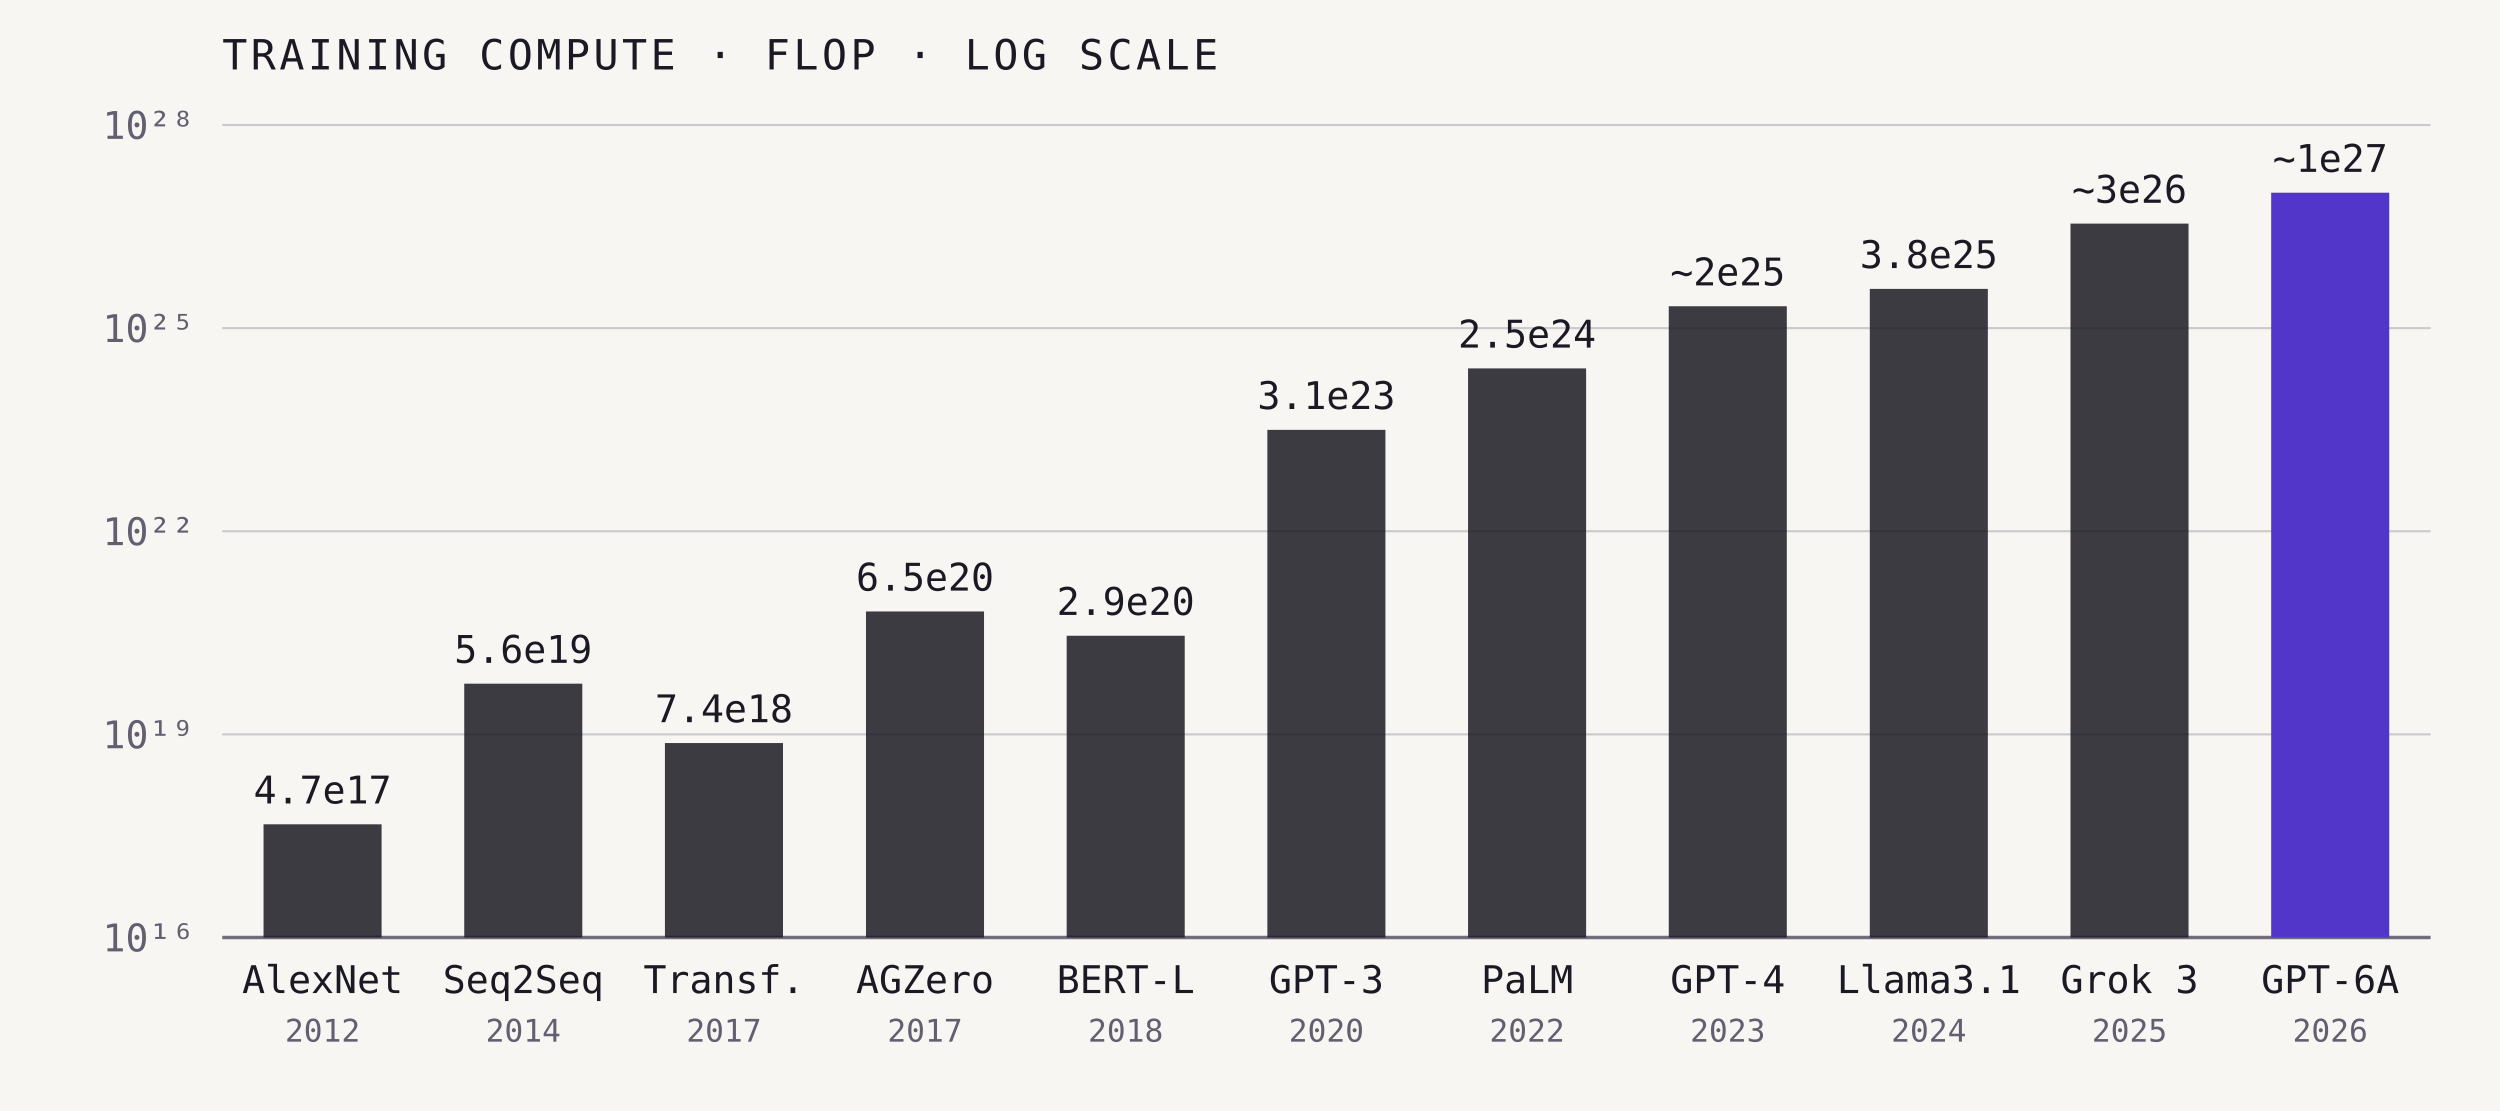
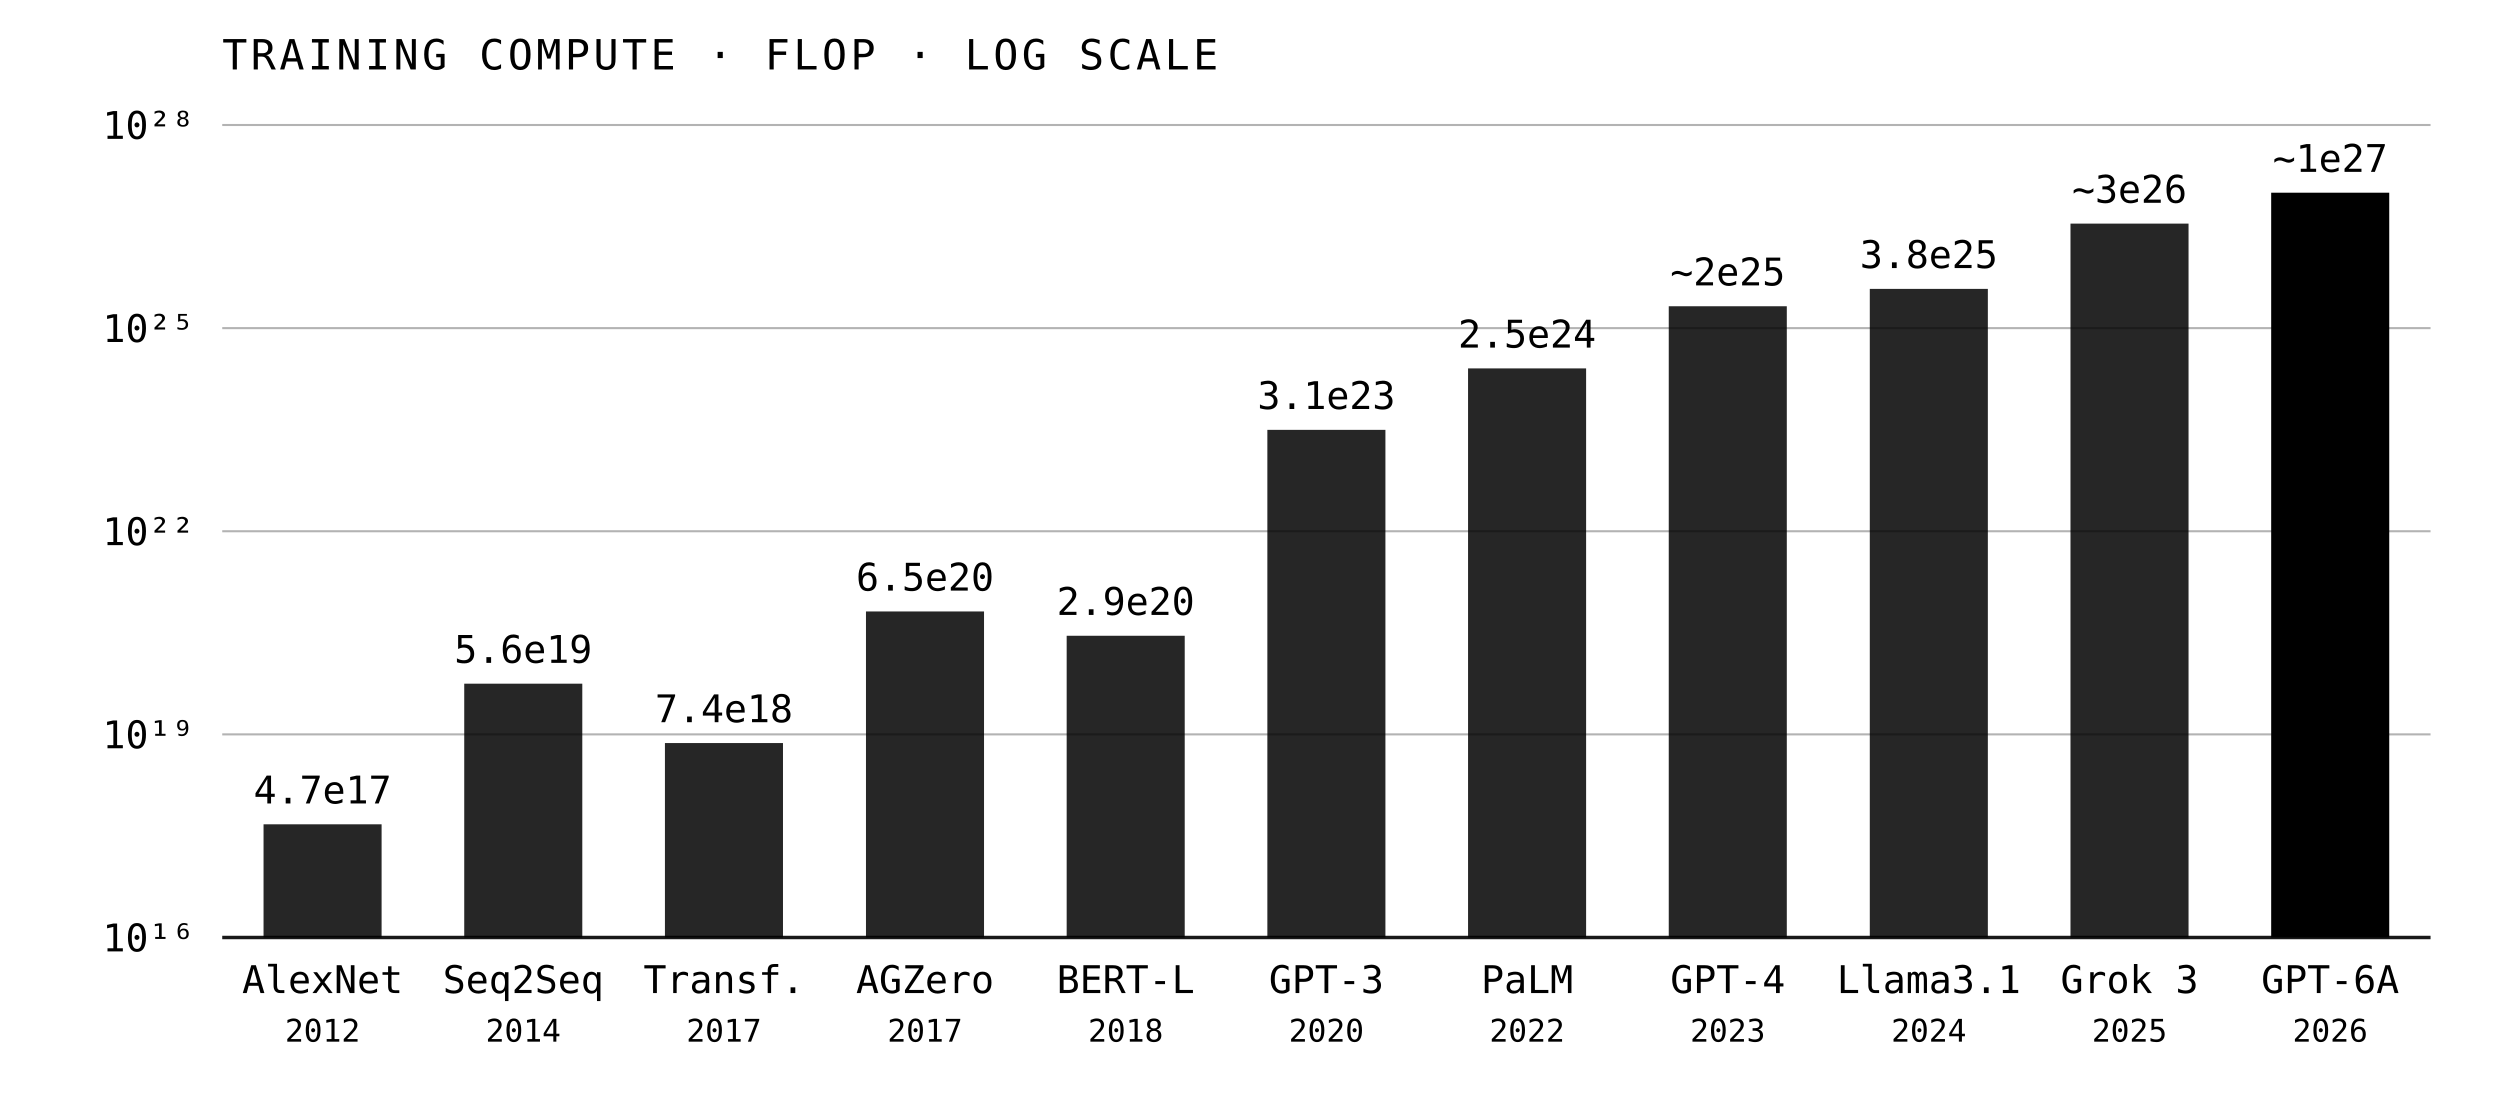
<svg xmlns="http://www.w3.org/2000/svg" viewBox="0 0 720 320" role="img" aria-labelledby="t d">
-   <rect width="720" height="320" fill="#f7f6f2" />
-   <g font-family="ui-monospace, Menlo, Consolas, monospace" font-size="11" fill="#625f70">
-     <line x1="64" x2="700" y1="270.0" y2="270.0" stroke="#625f70" stroke-opacity="0.9" stroke-width="1" />
-     <text x="56" y="274.0" text-anchor="end">10¹⁶</text>
-     <line x1="64" x2="700" y1="211.5" y2="211.5" stroke="#625f70" stroke-opacity="0.3" stroke-width="0.6" />
-     <text x="56" y="215.5" text-anchor="end">10¹⁹</text>
-     <line x1="64" x2="700" y1="153.0" y2="153.0" stroke="#625f70" stroke-opacity="0.3" stroke-width="0.6" />
-     <text x="56" y="157.0" text-anchor="end">10²²</text>
-     <line x1="64" x2="700" y1="94.5" y2="94.5" stroke="#625f70" stroke-opacity="0.3" stroke-width="0.6" />
-     <text x="56" y="98.5" text-anchor="end">10²⁵</text>
-     <line x1="64" x2="700" y1="36.0" y2="36.0" stroke="#625f70" stroke-opacity="0.3" stroke-width="0.6" />
-     <text x="56" y="40.0" text-anchor="end">10²⁸</text>
-     <rect x="75.9" y="237.4" width="34" height="32.6" fill="#1b1a24" fill-opacity="0.85" />
-     <text x="92.9" y="231.4" text-anchor="middle" fill="#1b1a24">4.7e17</text>
-     <text x="92.9" y="286" text-anchor="middle" fill="#1b1a24">AlexNet</text>
-     <text x="92.9" y="300" text-anchor="middle" font-size="9">2012</text>
-     <rect x="133.7" y="196.9" width="34" height="73.1" fill="#1b1a24" fill-opacity="0.85" />
-     <text x="150.7" y="190.9" text-anchor="middle" fill="#1b1a24">5.6e19</text>
-     <text x="150.7" y="286" text-anchor="middle" fill="#1b1a24">Seq2Seq</text>
-     <text x="150.7" y="300" text-anchor="middle" font-size="9">2014</text>
-     <rect x="191.5" y="214.0" width="34" height="56.0" fill="#1b1a24" fill-opacity="0.85" />
-     <text x="208.5" y="208.0" text-anchor="middle" fill="#1b1a24">7.4e18</text>
-     <text x="208.5" y="286" text-anchor="middle" fill="#1b1a24">Transf.</text>
-     <text x="208.5" y="300" text-anchor="middle" font-size="9">2017</text>
-     <rect x="249.4" y="176.1" width="34" height="93.9" fill="#1b1a24" fill-opacity="0.85" />
-     <text x="266.4" y="170.1" text-anchor="middle" fill="#1b1a24">6.5e20</text>
-     <text x="266.4" y="286" text-anchor="middle" fill="#1b1a24">AGZero</text>
-     <text x="266.4" y="300" text-anchor="middle" font-size="9">2017</text>
-     <rect x="307.2" y="183.1" width="34" height="86.9" fill="#1b1a24" fill-opacity="0.85" />
-     <text x="324.2" y="177.1" text-anchor="middle" fill="#1b1a24">2.9e20</text>
-     <text x="324.2" y="286" text-anchor="middle" fill="#1b1a24">BERT-L</text>
-     <text x="324.2" y="300" text-anchor="middle" font-size="9">2018</text>
-     <rect x="365.0" y="123.8" width="34" height="146.2" fill="#1b1a24" fill-opacity="0.85" />
-     <text x="382.0" y="117.8" text-anchor="middle" fill="#1b1a24">3.1e23</text>
-     <text x="382.0" y="286" text-anchor="middle" fill="#1b1a24">GPT-3</text>
-     <text x="382.0" y="300" text-anchor="middle" font-size="9">2020</text>
-     <rect x="422.8" y="106.1" width="34" height="163.9" fill="#1b1a24" fill-opacity="0.85" />
-     <text x="439.8" y="100.1" text-anchor="middle" fill="#1b1a24">2.5e24</text>
-     <text x="439.8" y="286" text-anchor="middle" fill="#1b1a24">PaLM</text>
-     <text x="439.8" y="300" text-anchor="middle" font-size="9">2022</text>
-     <rect x="480.6" y="88.2" width="34" height="181.8" fill="#1b1a24" fill-opacity="0.85" />
-     <text x="497.6" y="82.2" text-anchor="middle" fill="#1b1a24">~2e25</text>
-     <text x="497.6" y="286" text-anchor="middle" fill="#1b1a24">GPT-4</text>
-     <text x="497.6" y="300" text-anchor="middle" font-size="9">2023</text>
-     <rect x="538.5" y="83.2" width="34" height="186.8" fill="#1b1a24" fill-opacity="0.85" />
-     <text x="555.5" y="77.2" text-anchor="middle" fill="#1b1a24">3.8e25</text>
-     <text x="555.5" y="286" text-anchor="middle" fill="#1b1a24">Llama3.1</text>
-     <text x="555.5" y="300" text-anchor="middle" font-size="9">2024</text>
-     <rect x="596.3" y="64.4" width="34" height="205.6" fill="#1b1a24" fill-opacity="0.85" />
-     <text x="613.3" y="58.4" text-anchor="middle" fill="#1b1a24">~3e26</text>
-     <text x="613.3" y="286" text-anchor="middle" fill="#1b1a24">Grok 3</text>
-     <text x="613.3" y="300" text-anchor="middle" font-size="9">2025</text>
-     <rect x="654.1" y="55.5" width="34" height="214.5" fill="#5236c9" fill-opacity="1" />
-     <text x="671.1" y="49.5" text-anchor="middle" fill="#1b1a24">~1e27</text>
-     <text x="671.1" y="286" text-anchor="middle" fill="#1b1a24">GPT-6A</text>
-     <text x="671.1" y="300" text-anchor="middle" font-size="9">2026</text>
-     <text x="64" y="20" font-size="12" fill="#1b1a24" letter-spacing="1">TRAINING COMPUTE · FLOP · LOG SCALE</text>
+   <g font-family="ui-monospace, Menlo, Consolas, monospace" font-size="11" fill="currentColor">
+     <g class="muted">
+       <line x1="64" x2="700" y1="270.0" y2="270.0" stroke="currentColor" stroke-opacity="0.9" stroke-width="1" />
+       <text x="56" y="274.0" text-anchor="end">10¹⁶</text>
+       <line x1="64" x2="700" y1="211.5" y2="211.5" stroke="currentColor" stroke-opacity="0.3" stroke-width="0.6" />
+       <text x="56" y="215.5" text-anchor="end">10¹⁹</text>
+       <line x1="64" x2="700" y1="153.0" y2="153.0" stroke="currentColor" stroke-opacity="0.3" stroke-width="0.6" />
+       <text x="56" y="157.0" text-anchor="end">10²²</text>
+       <line x1="64" x2="700" y1="94.5" y2="94.5" stroke="currentColor" stroke-opacity="0.3" stroke-width="0.6" />
+       <text x="56" y="98.5" text-anchor="end">10²⁵</text>
+       <line x1="64" x2="700" y1="36.0" y2="36.0" stroke="currentColor" stroke-opacity="0.3" stroke-width="0.6" />
+       <text x="56" y="40.0" text-anchor="end">10²⁸</text>
+     </g>
+     <rect x="75.9" y="237.4" width="34" height="32.6" fill-opacity="0.85" />
+     <text x="92.9" y="231.4" text-anchor="middle">4.7e17</text>
+     <text x="92.9" y="286" text-anchor="middle">AlexNet</text>
+     <text x="92.9" y="300" text-anchor="middle" font-size="9" class="muted" fill="currentColor">2012</text>
+     <rect x="133.7" y="196.9" width="34" height="73.1" fill-opacity="0.85" />
+     <text x="150.7" y="190.9" text-anchor="middle">5.6e19</text>
+     <text x="150.7" y="286" text-anchor="middle">Seq2Seq</text>
+     <text x="150.7" y="300" text-anchor="middle" font-size="9" class="muted" fill="currentColor">2014</text>
+     <rect x="191.5" y="214.0" width="34" height="56.0" fill-opacity="0.85" />
+     <text x="208.5" y="208.0" text-anchor="middle">7.4e18</text>
+     <text x="208.5" y="286" text-anchor="middle">Transf.</text>
+     <text x="208.5" y="300" text-anchor="middle" font-size="9" class="muted" fill="currentColor">2017</text>
+     <rect x="249.4" y="176.1" width="34" height="93.9" fill-opacity="0.85" />
+     <text x="266.4" y="170.1" text-anchor="middle">6.5e20</text>
+     <text x="266.4" y="286" text-anchor="middle">AGZero</text>
+     <text x="266.4" y="300" text-anchor="middle" font-size="9" class="muted" fill="currentColor">2017</text>
+     <rect x="307.2" y="183.1" width="34" height="86.9" fill-opacity="0.85" />
+     <text x="324.2" y="177.1" text-anchor="middle">2.9e20</text>
+     <text x="324.2" y="286" text-anchor="middle">BERT-L</text>
+     <text x="324.2" y="300" text-anchor="middle" font-size="9" class="muted" fill="currentColor">2018</text>
+     <rect x="365.0" y="123.8" width="34" height="146.2" fill-opacity="0.85" />
+     <text x="382.0" y="117.8" text-anchor="middle">3.1e23</text>
+     <text x="382.0" y="286" text-anchor="middle">GPT-3</text>
+     <text x="382.0" y="300" text-anchor="middle" font-size="9" class="muted" fill="currentColor">2020</text>
+     <rect x="422.8" y="106.1" width="34" height="163.9" fill-opacity="0.85" />
+     <text x="439.8" y="100.1" text-anchor="middle">2.5e24</text>
+     <text x="439.8" y="286" text-anchor="middle">PaLM</text>
+     <text x="439.8" y="300" text-anchor="middle" font-size="9" class="muted" fill="currentColor">2022</text>
+     <rect x="480.6" y="88.2" width="34" height="181.8" fill-opacity="0.85" />
+     <text x="497.6" y="82.2" text-anchor="middle">~2e25</text>
+     <text x="497.6" y="286" text-anchor="middle">GPT-4</text>
+     <text x="497.6" y="300" text-anchor="middle" font-size="9" class="muted" fill="currentColor">2023</text>
+     <rect x="538.5" y="83.2" width="34" height="186.8" fill-opacity="0.85" />
+     <text x="555.5" y="77.2" text-anchor="middle">3.8e25</text>
+     <text x="555.5" y="286" text-anchor="middle">Llama3.1</text>
+     <text x="555.5" y="300" text-anchor="middle" font-size="9" class="muted" fill="currentColor">2024</text>
+     <rect x="596.3" y="64.4" width="34" height="205.6" fill-opacity="0.85" />
+     <text x="613.3" y="58.4" text-anchor="middle">~3e26</text>
+     <text x="613.3" y="286" text-anchor="middle">Grok 3</text>
+     <text x="613.3" y="300" text-anchor="middle" font-size="9" class="muted" fill="currentColor">2025</text>
+     <rect x="654.1" y="55.5" width="34" height="214.5" class="accent" fill="currentColor" />
+     <text x="671.1" y="49.5" text-anchor="middle">~1e27</text>
+     <text x="671.1" y="286" text-anchor="middle">GPT-6A</text>
+     <text x="671.1" y="300" text-anchor="middle" font-size="9" class="muted" fill="currentColor">2026</text>
+     <text x="64" y="20" font-size="12" letter-spacing="1">TRAINING COMPUTE · FLOP · LOG SCALE</text>
  </g>
</svg>
